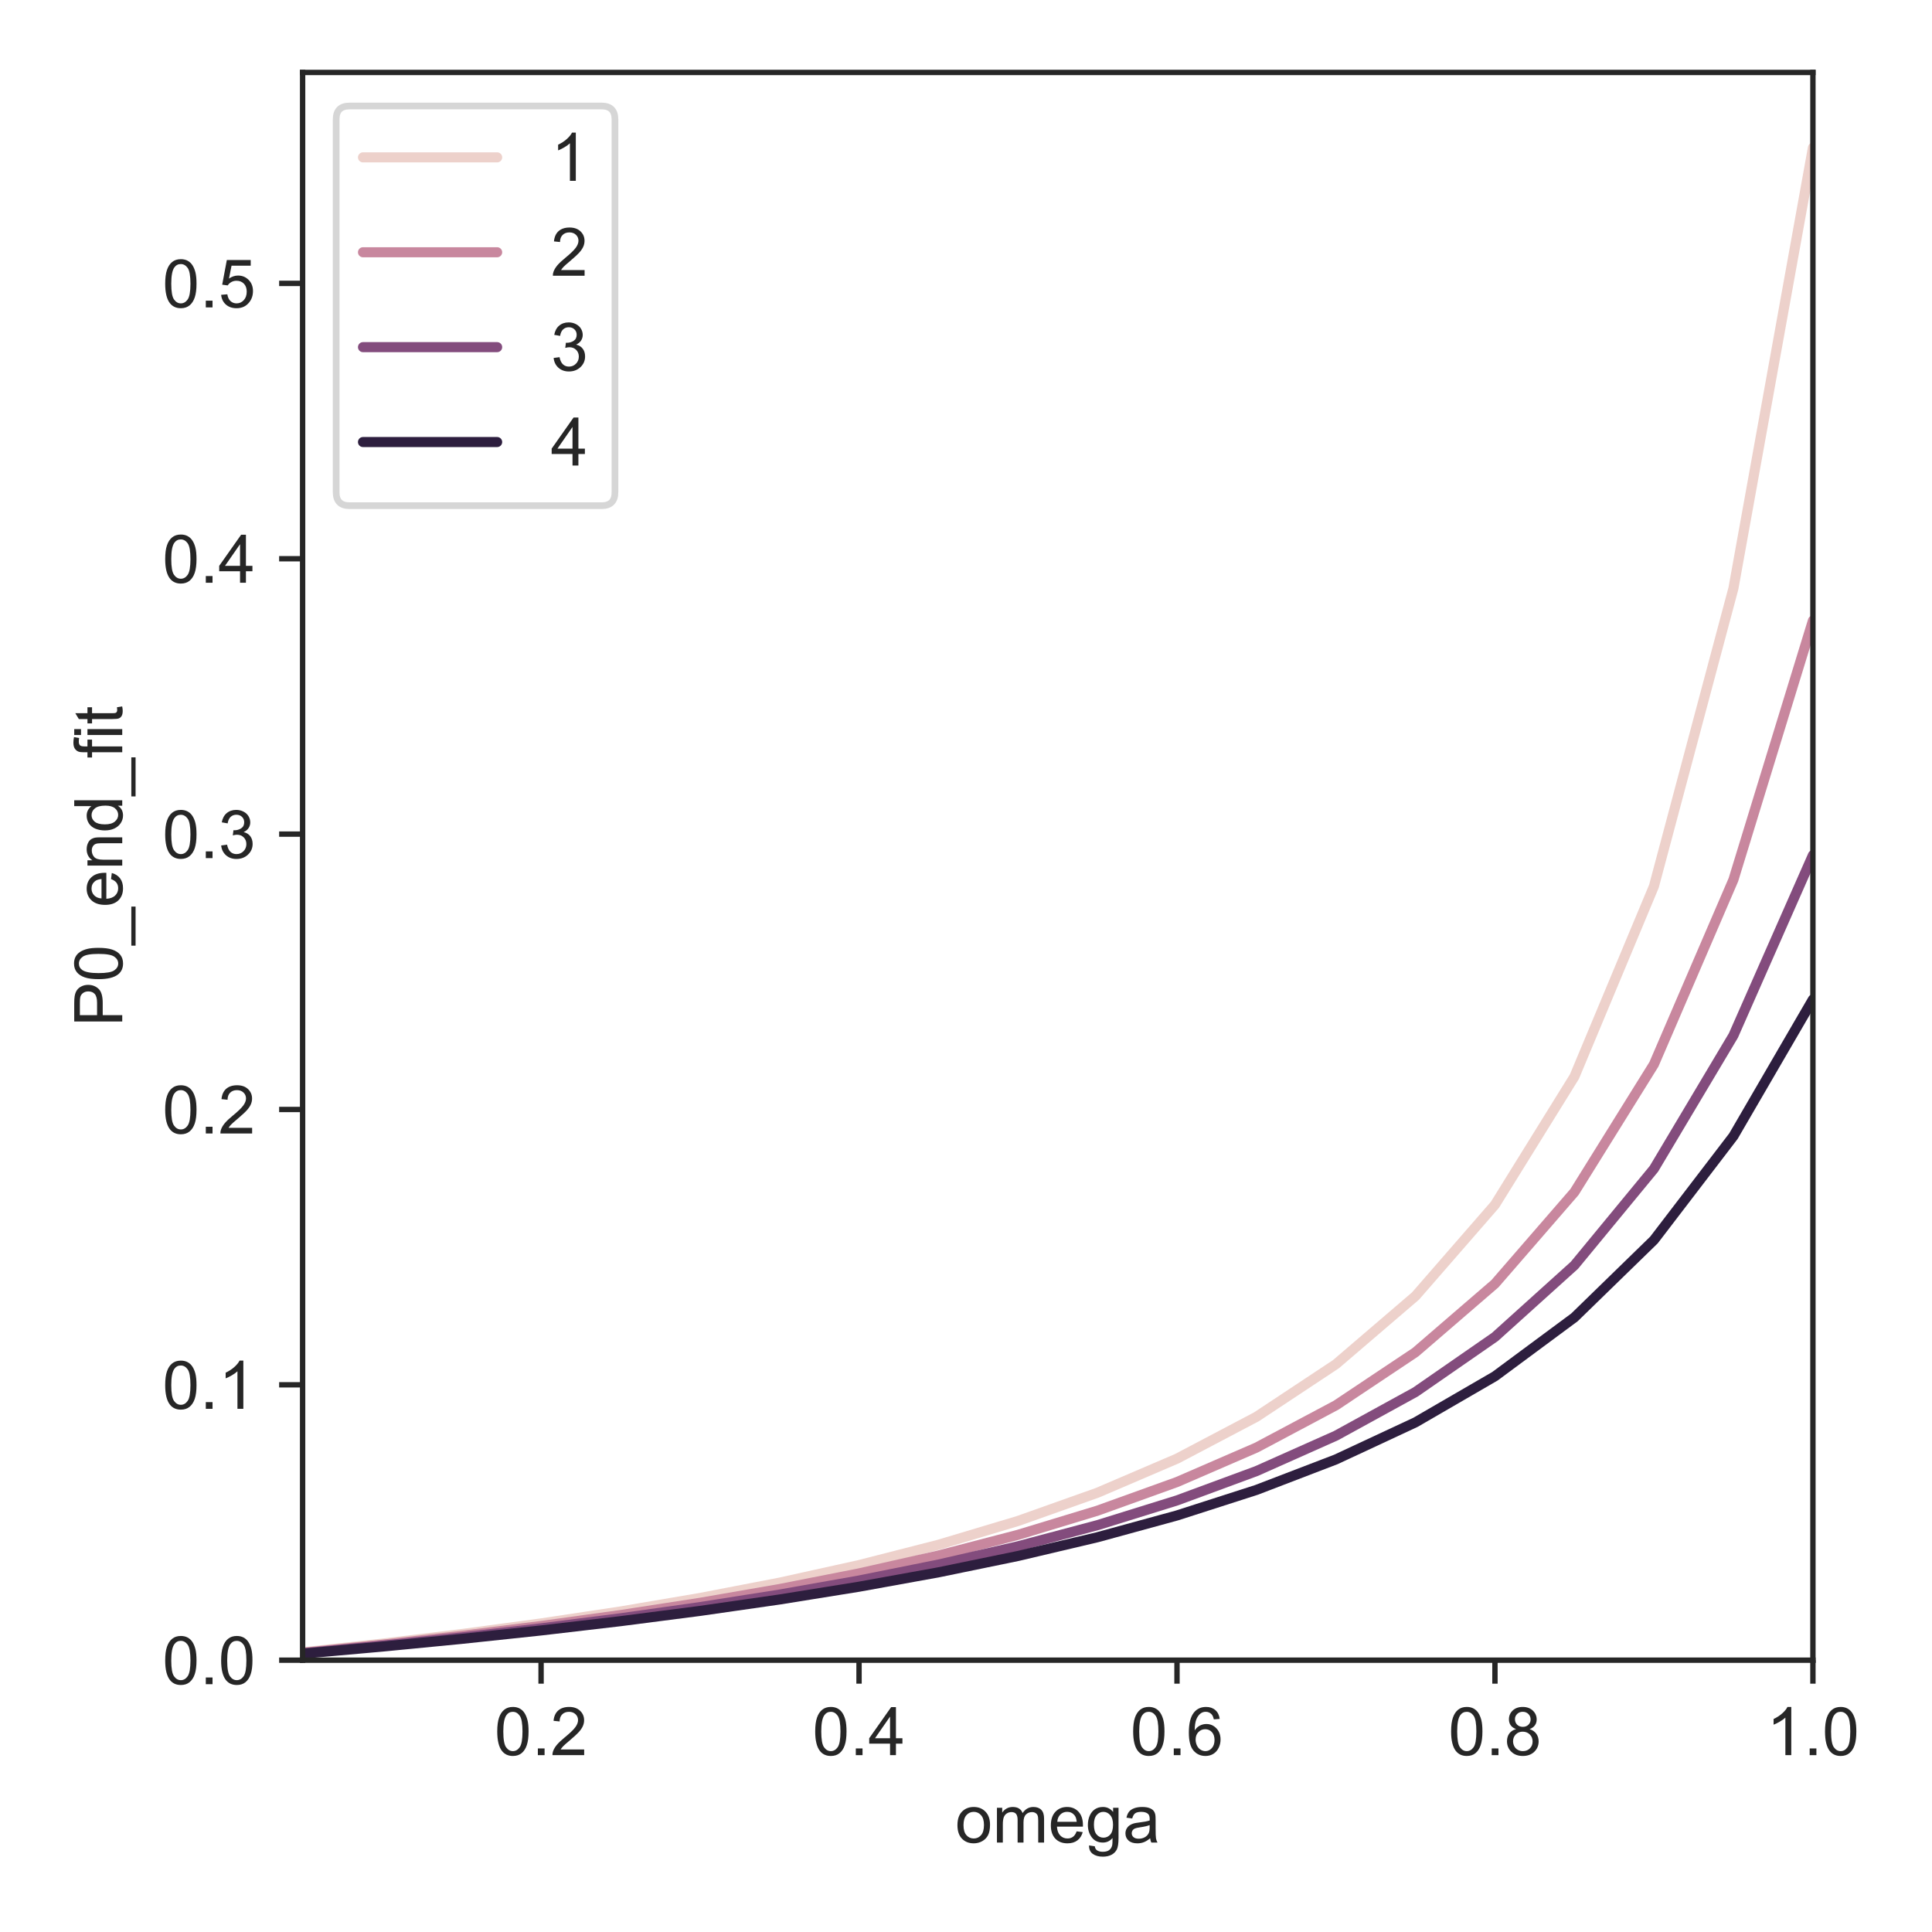
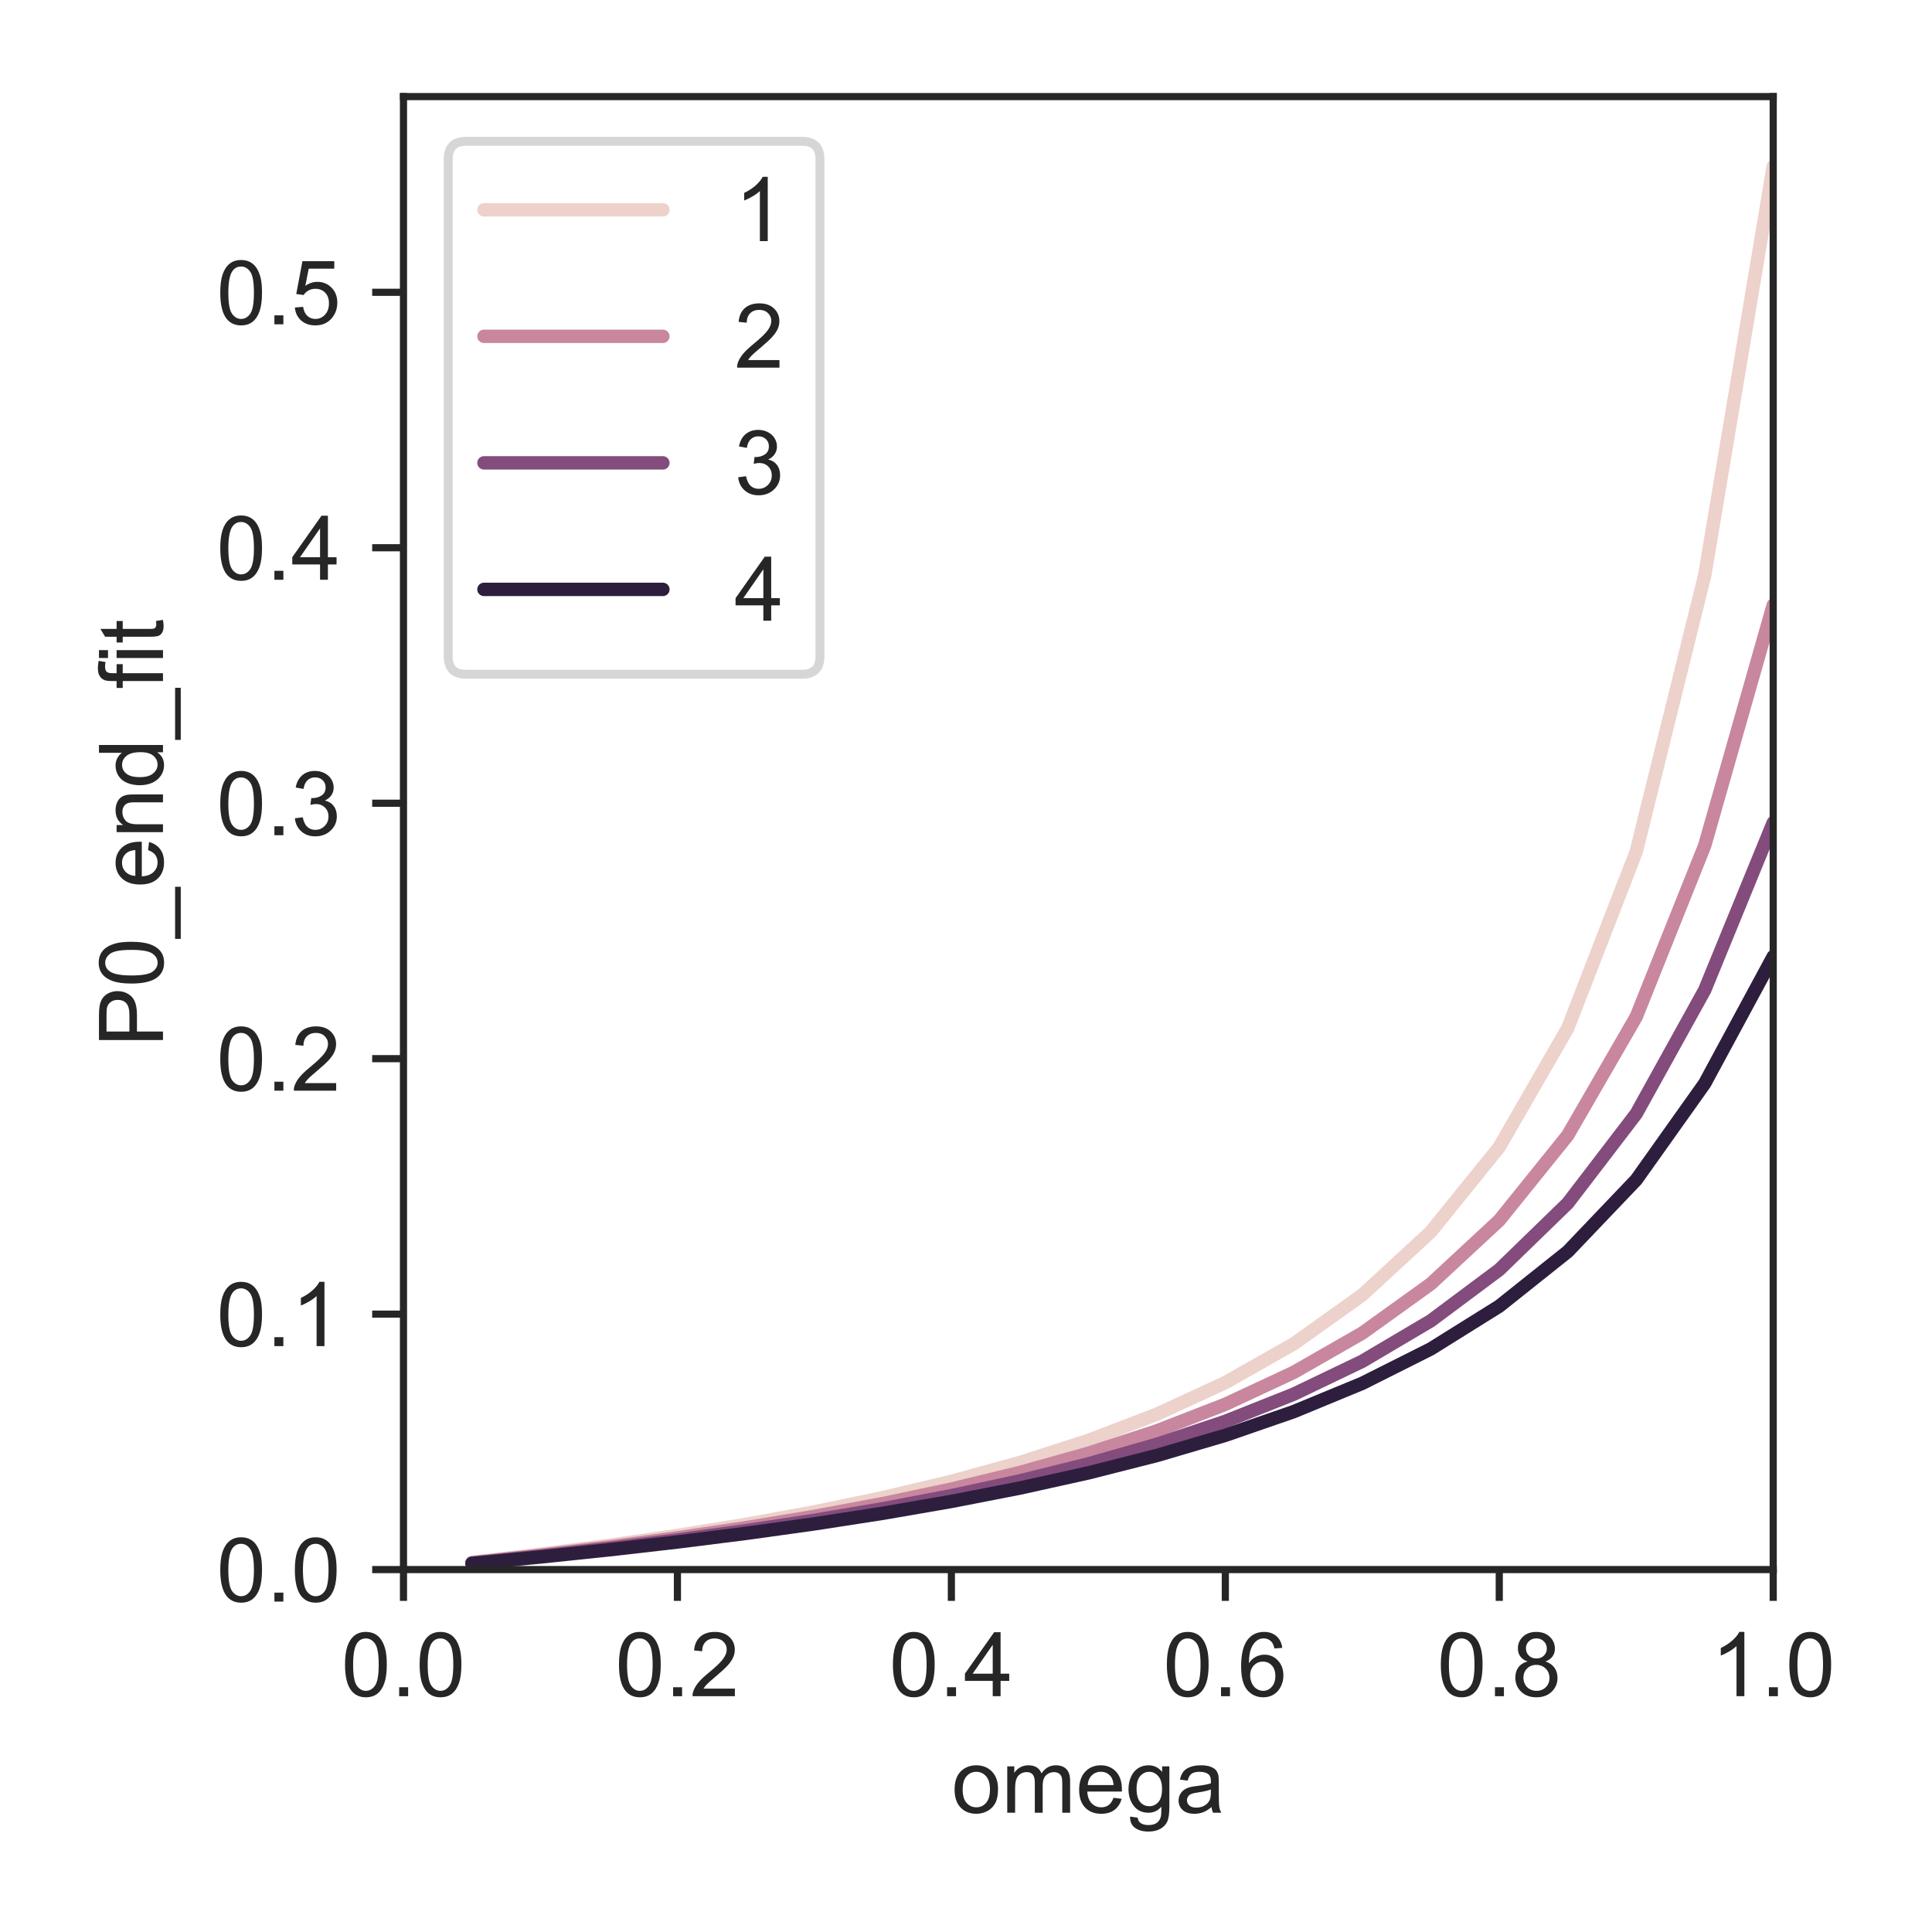
- <svg xmlns="http://www.w3.org/2000/svg" xmlns:xlink="http://www.w3.org/1999/xlink" width="288pt" height="288pt" viewBox="0 0 288 288" version="1.1">
+ <svg xmlns="http://www.w3.org/2000/svg" xmlns:xlink="http://www.w3.org/1999/xlink" width="216pt" height="216pt" viewBox="0 0 216 216" version="1.1">
  <defs>
    <style type="text/css">*{stroke-linejoin: round; stroke-linecap: butt}</style>
  </defs>
  <g id="figure_1">
    <g id="patch_1">
-       <path d="M 0 288  L 288 288  L 288 0  L 0 0  z " style="fill: #ffffff" />
+       <path d="M 0 216  L 216 216  L 216 0  L 0 0  z " style="fill: #ffffff" />
    </g>
    <g id="axes_1">
      <g id="patch_2">
-         <path d="M 45.11 247.48  L 270.248 247.48  L 270.248 10.8  L 45.11 10.8  z " style="fill: #ffffff" />
+         <path d="M 45.11 175.48  L 198.248 175.48  L 198.248 10.8  L 45.11 10.8  z " style="fill: #ffffff" />
      </g>
      <g id="matplotlib.axis_1">
        <g id="xtick_1">
          <g id="line2d_1">
            <defs>
-               <path id="m37bf5587bd" d="M 0 0  L 0 3.5  " style="stroke: #262626; stroke-width: 0.8" />
+               <path id="m768a50dca7" d="M 0 0  L 0 3.5  " style="stroke: #262626; stroke-width: 0.8" />
            </defs>
            <g>
-               <use xlink:href="#m37bf5587bd" x="80.658" y="247.48" style="fill: #262626; stroke: #262626; stroke-width: 0.8" />
+               <use xlink:href="#m768a50dca7" x="45.11" y="175.48" style="fill: #262626; stroke: #262626; stroke-width: 0.8" />
            </g>
          </g>
          <g id="text_1">
-             <g style="fill: #262626" transform="translate(73.70803 261.6378)scale(0.1 -0.1)">
+             <g style="fill: #262626" transform="translate(38.16 189.6378)scale(0.1 -0.1)">
              <defs>
                <path id="ArialMT-30" d="M 266 2259  Q 266 3072 433 3567  Q 600 4063 929 4331  Q 1259 4600 1759 4600  Q 2128 4600 2406 4451  Q 2684 4303 2865 4023  Q 3047 3744 3150 3342  Q 3253 2941 3253 2259  Q 3253 1453 3087 958  Q 2922 463 2592 192  Q 2263 -78 1759 -78  Q 1097 -78 719 397  Q 266 969 266 2259  z M 844 2259  Q 844 1131 1108 757  Q 1372 384 1759 384  Q 2147 384 2411 759  Q 2675 1134 2675 2259  Q 2675 3391 2411 3762  Q 2147 4134 1753 4134  Q 1366 4134 1134 3806  Q 844 3388 844 2259  z " transform="scale(0.015625)" />
                <path id="ArialMT-2e" d="M 581 0  L 581 641  L 1222 641  L 1222 0  L 581 0  z " transform="scale(0.015625)" />
-                 <path id="ArialMT-32" d="M 3222 541  L 3222 0  L 194 0  Q 188 203 259 391  Q 375 700 629 1000  Q 884 1300 1366 1694  Q 2113 2306 2375 2664  Q 2638 3022 2638 3341  Q 2638 3675 2398 3904  Q 2159 4134 1775 4134  Q 1369 4134 1125 3890  Q 881 3647 878 3216  L 300 3275  Q 359 3922 746 4261  Q 1134 4600 1788 4600  Q 2447 4600 2831 4234  Q 3216 3869 3216 3328  Q 3216 3053 3103 2787  Q 2991 2522 2730 2228  Q 2469 1934 1863 1422  Q 1356 997 1212 845  Q 1069 694 975 541  L 3222 541  z " transform="scale(0.015625)" />
-               </defs>
-               <use xlink:href="#ArialMT-30" />
-               <use xlink:href="#ArialMT-2e" x="55.615" />
-               <use xlink:href="#ArialMT-32" x="83.398" />
+               </defs>
+               <use xlink:href="#ArialMT-30" />
+               <use xlink:href="#ArialMT-2e" x="55.615" />
+               <use xlink:href="#ArialMT-30" x="83.398" />
            </g>
          </g>
        </g>
        <g id="xtick_2">
          <g id="line2d_2">
            <g>
-               <use xlink:href="#m37bf5587bd" x="128.055" y="247.48" style="fill: #262626; stroke: #262626; stroke-width: 0.8" />
+               <use xlink:href="#m768a50dca7" x="75.737" y="175.48" style="fill: #262626; stroke: #262626; stroke-width: 0.8" />
            </g>
          </g>
          <g id="text_2">
-             <g style="fill: #262626" transform="translate(121.1054 261.6378)scale(0.1 -0.1)">
-               <defs>
-                 <path id="ArialMT-34" d="M 2069 0  L 2069 1097  L 81 1097  L 81 1613  L 2172 4581  L 2631 4581  L 2631 1613  L 3250 1613  L 3250 1097  L 2631 1097  L 2631 0  L 2069 0  z M 2069 1613  L 2069 3678  L 634 1613  L 2069 1613  z " transform="scale(0.015625)" />
-               </defs>
-               <use xlink:href="#ArialMT-30" />
-               <use xlink:href="#ArialMT-2e" x="55.615" />
-               <use xlink:href="#ArialMT-34" x="83.398" />
+             <g style="fill: #262626" transform="translate(68.7875 189.6378)scale(0.1 -0.1)">
+               <defs>
+                 <path id="ArialMT-32" d="M 3222 541  L 3222 0  L 194 0  Q 188 203 259 391  Q 375 700 629 1000  Q 884 1300 1366 1694  Q 2113 2306 2375 2664  Q 2638 3022 2638 3341  Q 2638 3675 2398 3904  Q 2159 4134 1775 4134  Q 1369 4134 1125 3890  Q 881 3647 878 3216  L 300 3275  Q 359 3922 746 4261  Q 1134 4600 1788 4600  Q 2447 4600 2831 4234  Q 3216 3869 3216 3328  Q 3216 3053 3103 2787  Q 2991 2522 2730 2228  Q 2469 1934 1863 1422  Q 1356 997 1212 845  Q 1069 694 975 541  L 3222 541  z " transform="scale(0.015625)" />
+               </defs>
+               <use xlink:href="#ArialMT-30" />
+               <use xlink:href="#ArialMT-2e" x="55.615" />
+               <use xlink:href="#ArialMT-32" x="83.398" />
            </g>
          </g>
        </g>
        <g id="xtick_3">
          <g id="line2d_3">
            <g>
-               <use xlink:href="#m37bf5587bd" x="175.453" y="247.48" style="fill: #262626; stroke: #262626; stroke-width: 0.8" />
+               <use xlink:href="#m768a50dca7" x="106.365" y="175.48" style="fill: #262626; stroke: #262626; stroke-width: 0.8" />
            </g>
          </g>
          <g id="text_3">
-             <g style="fill: #262626" transform="translate(168.5028 261.6378)scale(0.1 -0.1)">
-               <defs>
-                 <path id="ArialMT-36" d="M 3184 3459  L 2625 3416  Q 2550 3747 2413 3897  Q 2184 4138 1850 4138  Q 1581 4138 1378 3988  Q 1113 3794 959 3422  Q 806 3050 800 2363  Q 1003 2672 1297 2822  Q 1591 2972 1913 2972  Q 2475 2972 2870 2558  Q 3266 2144 3266 1488  Q 3266 1056 3080 686  Q 2894 316 2569 119  Q 2244 -78 1831 -78  Q 1128 -78 684 439  Q 241 956 241 2144  Q 241 3472 731 4075  Q 1159 4600 1884 4600  Q 2425 4600 2770 4297  Q 3116 3994 3184 3459  z M 888 1484  Q 888 1194 1011 928  Q 1134 663 1356 523  Q 1578 384 1822 384  Q 2178 384 2434 671  Q 2691 959 2691 1453  Q 2691 1928 2437 2201  Q 2184 2475 1800 2475  Q 1419 2475 1153 2201  Q 888 1928 888 1484  z " transform="scale(0.015625)" />
-               </defs>
-               <use xlink:href="#ArialMT-30" />
-               <use xlink:href="#ArialMT-2e" x="55.615" />
-               <use xlink:href="#ArialMT-36" x="83.398" />
+             <g style="fill: #262626" transform="translate(99.415 189.6378)scale(0.1 -0.1)">
+               <defs>
+                 <path id="ArialMT-34" d="M 2069 0  L 2069 1097  L 81 1097  L 81 1613  L 2172 4581  L 2631 4581  L 2631 1613  L 3250 1613  L 3250 1097  L 2631 1097  L 2631 0  L 2069 0  z M 2069 1613  L 2069 3678  L 634 1613  L 2069 1613  z " transform="scale(0.015625)" />
+               </defs>
+               <use xlink:href="#ArialMT-30" />
+               <use xlink:href="#ArialMT-2e" x="55.615" />
+               <use xlink:href="#ArialMT-34" x="83.398" />
            </g>
          </g>
        </g>
        <g id="xtick_4">
          <g id="line2d_4">
            <g>
-               <use xlink:href="#m37bf5587bd" x="222.85" y="247.48" style="fill: #262626; stroke: #262626; stroke-width: 0.8" />
+               <use xlink:href="#m768a50dca7" x="136.993" y="175.48" style="fill: #262626; stroke: #262626; stroke-width: 0.8" />
            </g>
          </g>
          <g id="text_4">
-             <g style="fill: #262626" transform="translate(215.9001 261.6378)scale(0.1 -0.1)">
-               <defs>
-                 <path id="ArialMT-38" d="M 1131 2484  Q 781 2613 612 2850  Q 444 3088 444 3419  Q 444 3919 803 4259  Q 1163 4600 1759 4600  Q 2359 4600 2725 4251  Q 3091 3903 3091 3403  Q 3091 3084 2923 2848  Q 2756 2613 2416 2484  Q 2838 2347 3058 2040  Q 3278 1734 3278 1309  Q 3278 722 2862 322  Q 2447 -78 1769 -78  Q 1091 -78 675 323  Q 259 725 259 1325  Q 259 1772 486 2073  Q 713 2375 1131 2484  z M 1019 3438  Q 1019 3113 1228 2906  Q 1438 2700 1772 2700  Q 2097 2700 2305 2904  Q 2513 3109 2513 3406  Q 2513 3716 2298 3927  Q 2084 4138 1766 4138  Q 1444 4138 1231 3931  Q 1019 3725 1019 3438  z M 838 1322  Q 838 1081 952 856  Q 1066 631 1291 507  Q 1516 384 1775 384  Q 2178 384 2440 643  Q 2703 903 2703 1303  Q 2703 1709 2433 1975  Q 2163 2241 1756 2241  Q 1359 2241 1098 1978  Q 838 1716 838 1322  z " transform="scale(0.015625)" />
-               </defs>
-               <use xlink:href="#ArialMT-30" />
-               <use xlink:href="#ArialMT-2e" x="55.615" />
-               <use xlink:href="#ArialMT-38" x="83.398" />
+             <g style="fill: #262626" transform="translate(130.0425 189.6378)scale(0.1 -0.1)">
+               <defs>
+                 <path id="ArialMT-36" d="M 3184 3459  L 2625 3416  Q 2550 3747 2413 3897  Q 2184 4138 1850 4138  Q 1581 4138 1378 3988  Q 1113 3794 959 3422  Q 806 3050 800 2363  Q 1003 2672 1297 2822  Q 1591 2972 1913 2972  Q 2475 2972 2870 2558  Q 3266 2144 3266 1488  Q 3266 1056 3080 686  Q 2894 316 2569 119  Q 2244 -78 1831 -78  Q 1128 -78 684 439  Q 241 956 241 2144  Q 241 3472 731 4075  Q 1159 4600 1884 4600  Q 2425 4600 2770 4297  Q 3116 3994 3184 3459  z M 888 1484  Q 888 1194 1011 928  Q 1134 663 1356 523  Q 1578 384 1822 384  Q 2178 384 2434 671  Q 2691 959 2691 1453  Q 2691 1928 2437 2201  Q 2184 2475 1800 2475  Q 1419 2475 1153 2201  Q 888 1928 888 1484  z " transform="scale(0.015625)" />
+               </defs>
+               <use xlink:href="#ArialMT-30" />
+               <use xlink:href="#ArialMT-2e" x="55.615" />
+               <use xlink:href="#ArialMT-36" x="83.398" />
            </g>
          </g>
        </g>
        <g id="xtick_5">
          <g id="line2d_5">
            <g>
-               <use xlink:href="#m37bf5587bd" x="270.248" y="247.48" style="fill: #262626; stroke: #262626; stroke-width: 0.8" />
+               <use xlink:href="#m768a50dca7" x="167.62" y="175.48" style="fill: #262626; stroke: #262626; stroke-width: 0.8" />
            </g>
          </g>
          <g id="text_5">
-             <g style="fill: #262626" transform="translate(263.2975 261.6378)scale(0.1 -0.1)">
+             <g style="fill: #262626" transform="translate(160.67 189.6378)scale(0.1 -0.1)">
+               <defs>
+                 <path id="ArialMT-38" d="M 1131 2484  Q 781 2613 612 2850  Q 444 3088 444 3419  Q 444 3919 803 4259  Q 1163 4600 1759 4600  Q 2359 4600 2725 4251  Q 3091 3903 3091 3403  Q 3091 3084 2923 2848  Q 2756 2613 2416 2484  Q 2838 2347 3058 2040  Q 3278 1734 3278 1309  Q 3278 722 2862 322  Q 2447 -78 1769 -78  Q 1091 -78 675 323  Q 259 725 259 1325  Q 259 1772 486 2073  Q 713 2375 1131 2484  z M 1019 3438  Q 1019 3113 1228 2906  Q 1438 2700 1772 2700  Q 2097 2700 2305 2904  Q 2513 3109 2513 3406  Q 2513 3716 2298 3927  Q 2084 4138 1766 4138  Q 1444 4138 1231 3931  Q 1019 3725 1019 3438  z M 838 1322  Q 838 1081 952 856  Q 1066 631 1291 507  Q 1516 384 1775 384  Q 2178 384 2440 643  Q 2703 903 2703 1303  Q 2703 1709 2433 1975  Q 2163 2241 1756 2241  Q 1359 2241 1098 1978  Q 838 1716 838 1322  z " transform="scale(0.015625)" />
+               </defs>
+               <use xlink:href="#ArialMT-30" />
+               <use xlink:href="#ArialMT-2e" x="55.615" />
+               <use xlink:href="#ArialMT-38" x="83.398" />
+             </g>
+           </g>
+         </g>
+         <g id="xtick_6">
+           <g id="line2d_6">
+             <g>
+               <use xlink:href="#m768a50dca7" x="198.248" y="175.48" style="fill: #262626; stroke: #262626; stroke-width: 0.8" />
+             </g>
+           </g>
+           <g id="text_6">
+             <g style="fill: #262626" transform="translate(191.2975 189.6378)scale(0.1 -0.1)">
              <defs>
                <path id="ArialMT-31" d="M 2384 0  L 1822 0  L 1822 3584  Q 1619 3391 1289 3197  Q 959 3003 697 2906  L 697 3450  Q 1169 3672 1522 3987  Q 1875 4303 2022 4600  L 2384 4600  L 2384 0  z " transform="scale(0.015625)" />
              </defs>
              <use xlink:href="#ArialMT-31" />
              <use xlink:href="#ArialMT-2e" x="55.615" />
              <use xlink:href="#ArialMT-30" x="83.398" />
            </g>
          </g>
        </g>
-         <g id="text_6">
-           <g style="fill: #262626" transform="translate(142.392 274.6659)scale(0.1 -0.1)">
+         <g id="text_7">
+           <g style="fill: #262626" transform="translate(106.392 202.6659)scale(0.1 -0.1)">
            <defs>
              <path id="ArialMT-6f" d="M 213 1659  Q 213 2581 725 3025  Q 1153 3394 1769 3394  Q 2453 3394 2887 2945  Q 3322 2497 3322 1706  Q 3322 1066 3130 698  Q 2938 331 2570 128  Q 2203 -75 1769 -75  Q 1072 -75 642 372  Q 213 819 213 1659  z M 791 1659  Q 791 1022 1069 705  Q 1347 388 1769 388  Q 2188 388 2466 706  Q 2744 1025 2744 1678  Q 2744 2294 2464 2611  Q 2184 2928 1769 2928  Q 1347 2928 1069 2612  Q 791 2297 791 1659  z " transform="scale(0.015625)" />
              <path id="ArialMT-6d" d="M 422 0  L 422 3319  L 925 3319  L 925 2853  Q 1081 3097 1340 3245  Q 1600 3394 1931 3394  Q 2300 3394 2536 3241  Q 2772 3088 2869 2813  Q 3263 3394 3894 3394  Q 4388 3394 4653 3120  Q 4919 2847 4919 2278  L 4919 0  L 4359 0  L 4359 2091  Q 4359 2428 4304 2576  Q 4250 2725 4106 2815  Q 3963 2906 3769 2906  Q 3419 2906 3187 2673  Q 2956 2441 2956 1928  L 2956 0  L 2394 0  L 2394 2156  Q 2394 2531 2256 2718  Q 2119 2906 1806 2906  Q 1569 2906 1367 2781  Q 1166 2656 1075 2415  Q 984 2175 984 1722  L 984 0  L 422 0  z " transform="scale(0.015625)" />
              <path id="ArialMT-65" d="M 2694 1069  L 3275 997  Q 3138 488 2766 206  Q 2394 -75 1816 -75  Q 1088 -75 661 373  Q 234 822 234 1631  Q 234 2469 665 2931  Q 1097 3394 1784 3394  Q 2450 3394 2872 2941  Q 3294 2488 3294 1666  Q 3294 1616 3291 1516  L 816 1516  Q 847 969 1125 678  Q 1403 388 1819 388  Q 2128 388 2347 550  Q 2566 713 2694 1069  z M 847 1978  L 2700 1978  Q 2663 2397 2488 2606  Q 2219 2931 1791 2931  Q 1403 2931 1139 2672  Q 875 2413 847 1978  z " transform="scale(0.015625)" />
              <path id="ArialMT-67" d="M 319 -275  L 866 -356  Q 900 -609 1056 -725  Q 1266 -881 1628 -881  Q 2019 -881 2231 -725  Q 2444 -569 2519 -288  Q 2563 -116 2559 434  Q 2191 0 1641 0  Q 956 0 581 494  Q 206 988 206 1678  Q 206 2153 378 2554  Q 550 2956 876 3175  Q 1203 3394 1644 3394  Q 2231 3394 2613 2919  L 2613 3319  L 3131 3319  L 3131 450  Q 3131 -325 2973 -648  Q 2816 -972 2473 -1159  Q 2131 -1347 1631 -1347  Q 1038 -1347 672 -1080  Q 306 -813 319 -275  z M 784 1719  Q 784 1066 1043 766  Q 1303 466 1694 466  Q 2081 466 2343 764  Q 2606 1063 2606 1700  Q 2606 2309 2336 2618  Q 2066 2928 1684 2928  Q 1309 2928 1046 2623  Q 784 2319 784 1719  z " transform="scale(0.015625)" />
              <path id="ArialMT-61" d="M 2588 409  Q 2275 144 1986 34  Q 1697 -75 1366 -75  Q 819 -75 525 192  Q 231 459 231 875  Q 231 1119 342 1320  Q 453 1522 633 1644  Q 813 1766 1038 1828  Q 1203 1872 1538 1913  Q 2219 1994 2541 2106  Q 2544 2222 2544 2253  Q 2544 2597 2384 2738  Q 2169 2928 1744 2928  Q 1347 2928 1158 2789  Q 969 2650 878 2297  L 328 2372  Q 403 2725 575 2942  Q 747 3159 1072 3276  Q 1397 3394 1825 3394  Q 2250 3394 2515 3294  Q 2781 3194 2906 3042  Q 3031 2891 3081 2659  Q 3109 2516 3109 2141  L 3109 1391  Q 3109 606 3145 398  Q 3181 191 3288 0  L 2700 0  Q 2613 175 2588 409  z M 2541 1666  Q 2234 1541 1622 1453  Q 1275 1403 1131 1340  Q 988 1278 909 1158  Q 831 1038 831 891  Q 831 666 1001 516  Q 1172 366 1500 366  Q 1825 366 2078 508  Q 2331 650 2450 897  Q 2541 1088 2541 1459  L 2541 1666  z " transform="scale(0.015625)" />
            </defs>
            <use xlink:href="#ArialMT-6f" />
            <use xlink:href="#ArialMT-6d" x="55.615" />
            <use xlink:href="#ArialMT-65" x="138.916" />
            <use xlink:href="#ArialMT-67" x="194.531" />
            <use xlink:href="#ArialMT-61" x="250.146" />
          </g>
        </g>
      </g>
      <g id="matplotlib.axis_2">
        <g id="ytick_1">
-           <g id="line2d_6">
+           <g id="line2d_7">
            <defs>
-               <path id="m3aff8baa8f" d="M 0 0  L -3.5 0  " style="stroke: #262626; stroke-width: 0.8" />
+               <path id="m8c53629b0c" d="M 0 0  L -3.5 0  " style="stroke: #262626; stroke-width: 0.8" />
            </defs>
            <g>
-               <use xlink:href="#m3aff8baa8f" x="45.11" y="247.48" style="fill: #262626; stroke: #262626; stroke-width: 0.8" />
-             </g>
-           </g>
-           <g id="text_7">
-             <g style="fill: #262626" transform="translate(24.21 251.0589)scale(0.1 -0.1)">
+               <use xlink:href="#m8c53629b0c" x="45.11" y="175.48" style="fill: #262626; stroke: #262626; stroke-width: 0.8" />
+             </g>
+           </g>
+           <g id="text_8">
+             <g style="fill: #262626" transform="translate(24.21 179.0589)scale(0.1 -0.1)">
              <use xlink:href="#ArialMT-30" />
              <use xlink:href="#ArialMT-2e" x="55.615" />
              <use xlink:href="#ArialMT-30" x="83.398" />
            </g>
          </g>
        </g>
        <g id="ytick_2">
-           <g id="line2d_7">
-             <g>
-               <use xlink:href="#m3aff8baa8f" x="45.11" y="206.433" style="fill: #262626; stroke: #262626; stroke-width: 0.8" />
-             </g>
-           </g>
-           <g id="text_8">
-             <g style="fill: #262626" transform="translate(24.21 210.0117)scale(0.1 -0.1)">
+           <g id="line2d_8">
+             <g>
+               <use xlink:href="#m8c53629b0c" x="45.11" y="146.92" style="fill: #262626; stroke: #262626; stroke-width: 0.8" />
+             </g>
+           </g>
+           <g id="text_9">
+             <g style="fill: #262626" transform="translate(24.21 150.4986)scale(0.1 -0.1)">
              <use xlink:href="#ArialMT-30" />
              <use xlink:href="#ArialMT-2e" x="55.615" />
              <use xlink:href="#ArialMT-31" x="83.398" />
            </g>
          </g>
        </g>
        <g id="ytick_3">
-           <g id="line2d_8">
-             <g>
-               <use xlink:href="#m3aff8baa8f" x="45.11" y="165.386" style="fill: #262626; stroke: #262626; stroke-width: 0.8" />
-             </g>
-           </g>
-           <g id="text_9">
-             <g style="fill: #262626" transform="translate(24.21 168.9646)scale(0.1 -0.1)">
+           <g id="line2d_9">
+             <g>
+               <use xlink:href="#m8c53629b0c" x="45.11" y="118.359" style="fill: #262626; stroke: #262626; stroke-width: 0.8" />
+             </g>
+           </g>
+           <g id="text_10">
+             <g style="fill: #262626" transform="translate(24.21 121.9383)scale(0.1 -0.1)">
              <use xlink:href="#ArialMT-30" />
              <use xlink:href="#ArialMT-2e" x="55.615" />
              <use xlink:href="#ArialMT-32" x="83.398" />
            </g>
          </g>
        </g>
        <g id="ytick_4">
-           <g id="line2d_9">
-             <g>
-               <use xlink:href="#m3aff8baa8f" x="45.11" y="124.338" style="fill: #262626; stroke: #262626; stroke-width: 0.8" />
-             </g>
-           </g>
-           <g id="text_10">
-             <g style="fill: #262626" transform="translate(24.21 127.9174)scale(0.1 -0.1)">
+           <g id="line2d_10">
+             <g>
+               <use xlink:href="#m8c53629b0c" x="45.11" y="89.799" style="fill: #262626; stroke: #262626; stroke-width: 0.8" />
+             </g>
+           </g>
+           <g id="text_11">
+             <g style="fill: #262626" transform="translate(24.21 93.37805)scale(0.1 -0.1)">
              <defs>
                <path id="ArialMT-33" d="M 269 1209  L 831 1284  Q 928 806 1161 595  Q 1394 384 1728 384  Q 2125 384 2398 659  Q 2672 934 2672 1341  Q 2672 1728 2419 1979  Q 2166 2231 1775 2231  Q 1616 2231 1378 2169  L 1441 2663  Q 1497 2656 1531 2656  Q 1891 2656 2178 2843  Q 2466 3031 2466 3422  Q 2466 3731 2256 3934  Q 2047 4138 1716 4138  Q 1388 4138 1169 3931  Q 950 3725 888 3313  L 325 3413  Q 428 3978 793 4289  Q 1159 4600 1703 4600  Q 2078 4600 2393 4439  Q 2709 4278 2876 4000  Q 3044 3722 3044 3409  Q 3044 3113 2884 2869  Q 2725 2625 2413 2481  Q 2819 2388 3044 2092  Q 3269 1797 3269 1353  Q 3269 753 2831 336  Q 2394 -81 1725 -81  Q 1122 -81 723 278  Q 325 638 269 1209  z " transform="scale(0.015625)" />
              </defs>
              <use xlink:href="#ArialMT-30" />
              <use xlink:href="#ArialMT-2e" x="55.615" />
              <use xlink:href="#ArialMT-33" x="83.398" />
            </g>
          </g>
        </g>
        <g id="ytick_5">
-           <g id="line2d_10">
-             <g>
-               <use xlink:href="#m3aff8baa8f" x="45.11" y="83.291" style="fill: #262626; stroke: #262626; stroke-width: 0.8" />
-             </g>
-           </g>
-           <g id="text_11">
-             <g style="fill: #262626" transform="translate(24.21 86.87021)scale(0.1 -0.1)">
+           <g id="line2d_11">
+             <g>
+               <use xlink:href="#m8c53629b0c" x="45.11" y="61.239" style="fill: #262626; stroke: #262626; stroke-width: 0.8" />
+             </g>
+           </g>
+           <g id="text_12">
+             <g style="fill: #262626" transform="translate(24.21 64.81776)scale(0.1 -0.1)">
              <use xlink:href="#ArialMT-30" />
              <use xlink:href="#ArialMT-2e" x="55.615" />
              <use xlink:href="#ArialMT-34" x="83.398" />
            </g>
          </g>
        </g>
        <g id="ytick_6">
-           <g id="line2d_11">
-             <g>
-               <use xlink:href="#m3aff8baa8f" x="45.11" y="42.244" style="fill: #262626; stroke: #262626; stroke-width: 0.8" />
-             </g>
-           </g>
-           <g id="text_12">
-             <g style="fill: #262626" transform="translate(24.21 45.82304)scale(0.1 -0.1)">
+           <g id="line2d_12">
+             <g>
+               <use xlink:href="#m8c53629b0c" x="45.11" y="32.679" style="fill: #262626; stroke: #262626; stroke-width: 0.8" />
+             </g>
+           </g>
+           <g id="text_13">
+             <g style="fill: #262626" transform="translate(24.21 36.25747)scale(0.1 -0.1)">
              <defs>
                <path id="ArialMT-35" d="M 266 1200  L 856 1250  Q 922 819 1161 601  Q 1400 384 1738 384  Q 2144 384 2425 690  Q 2706 997 2706 1503  Q 2706 1984 2436 2262  Q 2166 2541 1728 2541  Q 1456 2541 1237 2417  Q 1019 2294 894 2097  L 366 2166  L 809 4519  L 3088 4519  L 3088 3981  L 1259 3981  L 1013 2750  Q 1425 3038 1878 3038  Q 2478 3038 2890 2622  Q 3303 2206 3303 1553  Q 3303 931 2941 478  Q 2500 -78 1738 -78  Q 1113 -78 717 272  Q 322 622 266 1200  z " transform="scale(0.015625)" />
              </defs>
              <use xlink:href="#ArialMT-30" />
              <use xlink:href="#ArialMT-2e" x="55.615" />
              <use xlink:href="#ArialMT-35" x="83.398" />
            </g>
          </g>
        </g>
-         <g id="text_13">
-           <g style="fill: #262626" transform="translate(18.2225 153.047)rotate(-90)scale(0.1 -0.1)">
+         <g id="text_14">
+           <g style="fill: #262626" transform="translate(18.2225 117.047)rotate(-90)scale(0.1 -0.1)">
            <defs>
              <path id="ArialMT-50" d="M 494 0  L 494 4581  L 2222 4581  Q 2678 4581 2919 4538  Q 3256 4481 3484 4323  Q 3713 4166 3852 3881  Q 3991 3597 3991 3256  Q 3991 2672 3619 2267  Q 3247 1863 2275 1863  L 1100 1863  L 1100 0  L 494 0  z M 1100 2403  L 2284 2403  Q 2872 2403 3119 2622  Q 3366 2841 3366 3238  Q 3366 3525 3220 3729  Q 3075 3934 2838 4000  Q 2684 4041 2272 4041  L 1100 4041  L 1100 2403  z " transform="scale(0.015625)" />
              <path id="ArialMT-5f" d="M -97 -1272  L -97 -866  L 3631 -866  L 3631 -1272  L -97 -1272  z " transform="scale(0.015625)" />
              <path id="ArialMT-6e" d="M 422 0  L 422 3319  L 928 3319  L 928 2847  Q 1294 3394 1984 3394  Q 2284 3394 2536 3286  Q 2788 3178 2913 3003  Q 3038 2828 3088 2588  Q 3119 2431 3119 2041  L 3119 0  L 2556 0  L 2556 2019  Q 2556 2363 2490 2533  Q 2425 2703 2258 2804  Q 2091 2906 1866 2906  Q 1506 2906 1245 2678  Q 984 2450 984 1813  L 984 0  L 422 0  z " transform="scale(0.015625)" />
              <path id="ArialMT-64" d="M 2575 0  L 2575 419  Q 2259 -75 1647 -75  Q 1250 -75 917 144  Q 584 363 401 755  Q 219 1147 219 1656  Q 219 2153 384 2558  Q 550 2963 881 3178  Q 1213 3394 1622 3394  Q 1922 3394 2156 3267  Q 2391 3141 2538 2938  L 2538 4581  L 3097 4581  L 3097 0  L 2575 0  z M 797 1656  Q 797 1019 1065 703  Q 1334 388 1700 388  Q 2069 388 2326 689  Q 2584 991 2584 1609  Q 2584 2291 2321 2609  Q 2059 2928 1675 2928  Q 1300 2928 1048 2622  Q 797 2316 797 1656  z " transform="scale(0.015625)" />
              <path id="ArialMT-66" d="M 556 0  L 556 2881  L 59 2881  L 59 3319  L 556 3319  L 556 3672  Q 556 4006 616 4169  Q 697 4388 901 4523  Q 1106 4659 1475 4659  Q 1713 4659 2000 4603  L 1916 4113  Q 1741 4144 1584 4144  Q 1328 4144 1222 4034  Q 1116 3925 1116 3625  L 1116 3319  L 1763 3319  L 1763 2881  L 1116 2881  L 1116 0  L 556 0  z " transform="scale(0.015625)" />
              <path id="ArialMT-69" d="M 425 3934  L 425 4581  L 988 4581  L 988 3934  L 425 3934  z M 425 0  L 425 3319  L 988 3319  L 988 0  L 425 0  z " transform="scale(0.015625)" />
              <path id="ArialMT-74" d="M 1650 503  L 1731 6  Q 1494 -44 1306 -44  Q 1000 -44 831 53  Q 663 150 594 308  Q 525 466 525 972  L 525 2881  L 113 2881  L 113 3319  L 525 3319  L 525 4141  L 1084 4478  L 1084 3319  L 1650 3319  L 1650 2881  L 1084 2881  L 1084 941  Q 1084 700 1114 631  Q 1144 563 1211 522  Q 1278 481 1403 481  Q 1497 481 1650 503  z " transform="scale(0.015625)" />
            </defs>
            <use xlink:href="#ArialMT-50" />
            <use xlink:href="#ArialMT-30" x="66.699" />
            <use xlink:href="#ArialMT-5f" x="122.314" />
            <use xlink:href="#ArialMT-65" x="177.93" />
            <use xlink:href="#ArialMT-6e" x="233.545" />
            <use xlink:href="#ArialMT-64" x="289.16" />
            <use xlink:href="#ArialMT-5f" x="344.775" />
            <use xlink:href="#ArialMT-66" x="400.391" />
            <use xlink:href="#ArialMT-69" x="428.174" />
            <use xlink:href="#ArialMT-74" x="450.391" />
          </g>
        </g>
      </g>
-       <g id="line2d_12">
-         <path d="M 45.11 246.309  L 56.959 245.018  L 68.809 243.589  L 80.658 241.999  L 92.507 240.217  L 104.357 238.207  L 116.206 235.924  L 128.055 233.306  L 139.905 230.276  L 151.754 226.727  L 163.603 222.516  L 175.453 217.438  L 187.302 211.198  L 199.151 203.353  L 211.001 193.202  L 222.85 179.59  L 234.699 160.483  L 246.549 132.112  L 258.398 87.705  L 270.248 22.024  " clip-path="url(#pe0dfadbe08)" style="fill: none; stroke: #edd1cb; stroke-width: 1.5; stroke-linecap: round" />
-       </g>
      <g id="line2d_13">
-         <path d="M 45.11 246.381  L 56.959 245.176  L 68.809 243.85  L 80.658 242.384  L 92.507 240.753  L 104.357 238.929  L 116.206 236.875  L 128.055 234.545  L 139.905 231.877  L 151.754 228.795  L 163.603 225.191  L 175.453 220.922  L 187.302 215.785  L 199.151 209.483  L 211.001 201.574  L 222.85 191.359  L 234.699 177.696  L 246.549 158.65  L 258.398 131.137  L 270.248 92.511  " clip-path="url(#pe0dfadbe08)" style="fill: none; stroke: #c8879e; stroke-width: 1.5; stroke-linecap: round" />
+         <path d="M 52.767 174.665  L 60.424 173.767  L 68.081 172.773  L 75.737 171.666  L 83.394 170.426  L 91.051 169.028  L 98.708 167.439  L 106.365 165.618  L 114.022 163.51  L 121.679 161.041  L 129.336 158.11  L 136.993 154.577  L 144.649 150.236  L 152.306 144.777  L 159.963 137.714  L 167.62 128.243  L 175.277 114.948  L 182.934 95.208  L 190.591 64.31  L 198.248 18.61  " clip-path="url(#p268911ce6b)" style="fill: none; stroke: #edd1cb; stroke-width: 1.5; stroke-linecap: round" />
      </g>
      <g id="line2d_14">
-         <path d="M 45.11 246.448  L 56.959 245.322  L 68.809 244.088  L 80.658 242.732  L 92.507 241.233  L 104.357 239.566  L 116.206 237.703  L 128.055 235.606  L 139.905 233.226  L 151.754 230.502  L 163.603 227.352  L 175.453 223.665  L 187.302 219.29  L 199.151 214.01  L 211.001 207.507  L 222.85 199.296  L 234.699 188.612  L 246.549 174.232  L 258.398 154.354  L 270.248 127.476  " clip-path="url(#pe0dfadbe08)" style="fill: none; stroke: #834c7d; stroke-width: 1.5; stroke-linecap: round" />
+         <path d="M 52.767 174.715  L 60.424 173.877  L 68.081 172.954  L 75.737 171.934  L 83.394 170.799  L 91.051 169.53  L 98.708 168.101  L 106.365 166.48  L 114.022 164.624  L 121.679 162.479  L 129.336 159.972  L 136.993 157.001  L 144.649 153.427  L 152.306 149.042  L 159.963 143.539  L 167.62 136.432  L 175.277 126.925  L 182.934 113.673  L 190.591 94.529  L 198.248 67.654  " clip-path="url(#p268911ce6b)" style="fill: none; stroke: #c8879e; stroke-width: 1.5; stroke-linecap: round" />
      </g>
      <g id="line2d_15">
-         <path d="M 45.11 246.51  L 56.959 245.456  L 68.809 244.307  L 80.658 243.049  L 92.507 241.665  L 104.357 240.135  L 116.206 238.433  L 128.055 236.529  L 139.905 234.384  L 151.754 231.946  L 163.603 229.15  L 175.453 225.907  L 187.302 222.097  L 199.151 217.551  L 211.001 212.025  L 222.85 205.155  L 234.699 196.382  L 246.549 184.848  L 258.398 169.364  L 270.248 148.982  " clip-path="url(#pe0dfadbe08)" style="fill: none; stroke: #2d1e3e; stroke-width: 1.5; stroke-linecap: round" />
-       </g>
-       <g id="line2d_16" />
+         <path d="M 52.767 174.762  L 60.424 173.978  L 68.081 173.12  L 75.737 172.176  L 83.394 171.133  L 91.051 169.974  L 98.708 168.677  L 106.365 167.218  L 114.022 165.562  L 121.679 163.667  L 129.336 161.475  L 136.993 158.91  L 144.649 155.866  L 152.306 152.192  L 159.963 147.667  L 167.62 141.954  L 175.277 134.52  L 182.934 124.515  L 190.591 110.684  L 198.248 91.982  " clip-path="url(#p268911ce6b)" style="fill: none; stroke: #834c7d; stroke-width: 1.5; stroke-linecap: round" />
+       </g>
+       <g id="line2d_16">
+         <path d="M 52.767 174.805  L 60.424 174.072  L 68.081 173.273  L 75.737 172.397  L 83.394 171.434  L 91.051 170.369  L 98.708 169.185  L 106.365 167.861  L 114.022 166.368  L 121.679 164.671  L 129.336 162.726  L 136.993 160.469  L 144.649 157.818  L 152.306 154.655  L 159.963 150.81  L 167.62 146.03  L 175.277 139.926  L 182.934 131.901  L 190.591 121.128  L 198.248 106.946  " clip-path="url(#p268911ce6b)" style="fill: none; stroke: #2d1e3e; stroke-width: 1.5; stroke-linecap: round" />
+       </g>
      <g id="line2d_17" />
      <g id="line2d_18" />
      <g id="line2d_19" />
+       <g id="line2d_20" />
      <g id="patch_3">
-         <path d="M 45.11 247.48  L 45.11 10.8  " style="fill: none; stroke: #262626; stroke-width: 0.8; stroke-linejoin: miter; stroke-linecap: square" />
+         <path d="M 45.11 175.48  L 45.11 10.8  " style="fill: none; stroke: #262626; stroke-width: 0.8; stroke-linejoin: miter; stroke-linecap: square" />
      </g>
      <g id="patch_4">
-         <path d="M 270.248 247.48  L 270.248 10.8  " style="fill: none; stroke: #262626; stroke-width: 0.8; stroke-linejoin: miter; stroke-linecap: square" />
+         <path d="M 198.248 175.48  L 198.248 10.8  " style="fill: none; stroke: #262626; stroke-width: 0.8; stroke-linejoin: miter; stroke-linecap: square" />
      </g>
      <g id="patch_5">
-         <path d="M 45.11 247.48  L 270.248 247.48  " style="fill: none; stroke: #262626; stroke-width: 0.8; stroke-linejoin: miter; stroke-linecap: square" />
+         <path d="M 45.11 175.48  L 198.248 175.48  " style="fill: none; stroke: #262626; stroke-width: 0.8; stroke-linejoin: miter; stroke-linecap: square" />
      </g>
      <g id="patch_6">
-         <path d="M 45.11 10.8  L 270.248 10.8  " style="fill: none; stroke: #262626; stroke-width: 0.8; stroke-linejoin: miter; stroke-linecap: square" />
+         <path d="M 45.11 10.8  L 198.248 10.8  " style="fill: none; stroke: #262626; stroke-width: 0.8; stroke-linejoin: miter; stroke-linecap: square" />
      </g>
      <g id="legend_1">
        <g id="patch_7">
          <path d="M 52.11 75.381  L 89.671 75.381  Q 91.671 75.381 91.671 73.381  L 91.671 17.8  Q 91.671 15.8 89.671 15.8  L 52.11 15.8  Q 50.11 15.8 50.11 17.8  L 50.11 73.381  Q 50.11 75.381 52.11 75.381  z " style="fill: #ffffff; opacity: 0.8; stroke: #cccccc; stroke-linejoin: miter" />
        </g>
-         <g id="line2d_20">
+         <g id="line2d_21">
          <path d="M 54.11 23.458  L 64.11 23.458  L 74.11 23.458  " style="fill: none; stroke: #edd1cb; stroke-width: 1.5; stroke-linecap: round" />
        </g>
-         <g id="text_14">
+         <g id="text_15">
          <g style="fill: #262626" transform="translate(82.11 26.95781)scale(0.1 -0.1)">
            <use xlink:href="#ArialMT-31" />
          </g>
        </g>
-         <g id="line2d_21">
+         <g id="line2d_22">
          <path d="M 54.11 37.603  L 64.11 37.603  L 74.11 37.603  " style="fill: none; stroke: #c8879e; stroke-width: 1.5; stroke-linecap: round" />
        </g>
-         <g id="text_15">
+         <g id="text_16">
          <g style="fill: #262626" transform="translate(82.11 41.10312)scale(0.1 -0.1)">
            <use xlink:href="#ArialMT-32" />
          </g>
        </g>
-         <g id="line2d_22">
+         <g id="line2d_23">
          <path d="M 54.11 51.748  L 64.11 51.748  L 74.11 51.748  " style="fill: none; stroke: #834c7d; stroke-width: 1.5; stroke-linecap: round" />
        </g>
-         <g id="text_16">
+         <g id="text_17">
          <g style="fill: #262626" transform="translate(82.11 55.24844)scale(0.1 -0.1)">
            <use xlink:href="#ArialMT-33" />
          </g>
        </g>
-         <g id="line2d_23">
+         <g id="line2d_24">
          <path d="M 54.11 65.894  L 64.11 65.894  L 74.11 65.894  " style="fill: none; stroke: #2d1e3e; stroke-width: 1.5; stroke-linecap: round" />
        </g>
-         <g id="text_17">
+         <g id="text_18">
          <g style="fill: #262626" transform="translate(82.11 69.39375)scale(0.1 -0.1)">
            <use xlink:href="#ArialMT-34" />
          </g>
        </g>
      </g>
    </g>
  </g>
  <defs>
-     <clipPath id="pe0dfadbe08">
-       <rect x="45.11" y="10.8" width="225.137" height="236.68" />
+     <clipPath id="p268911ce6b">
+       <rect x="45.11" y="10.8" width="153.137" height="164.68" />
    </clipPath>
  </defs>
</svg>
